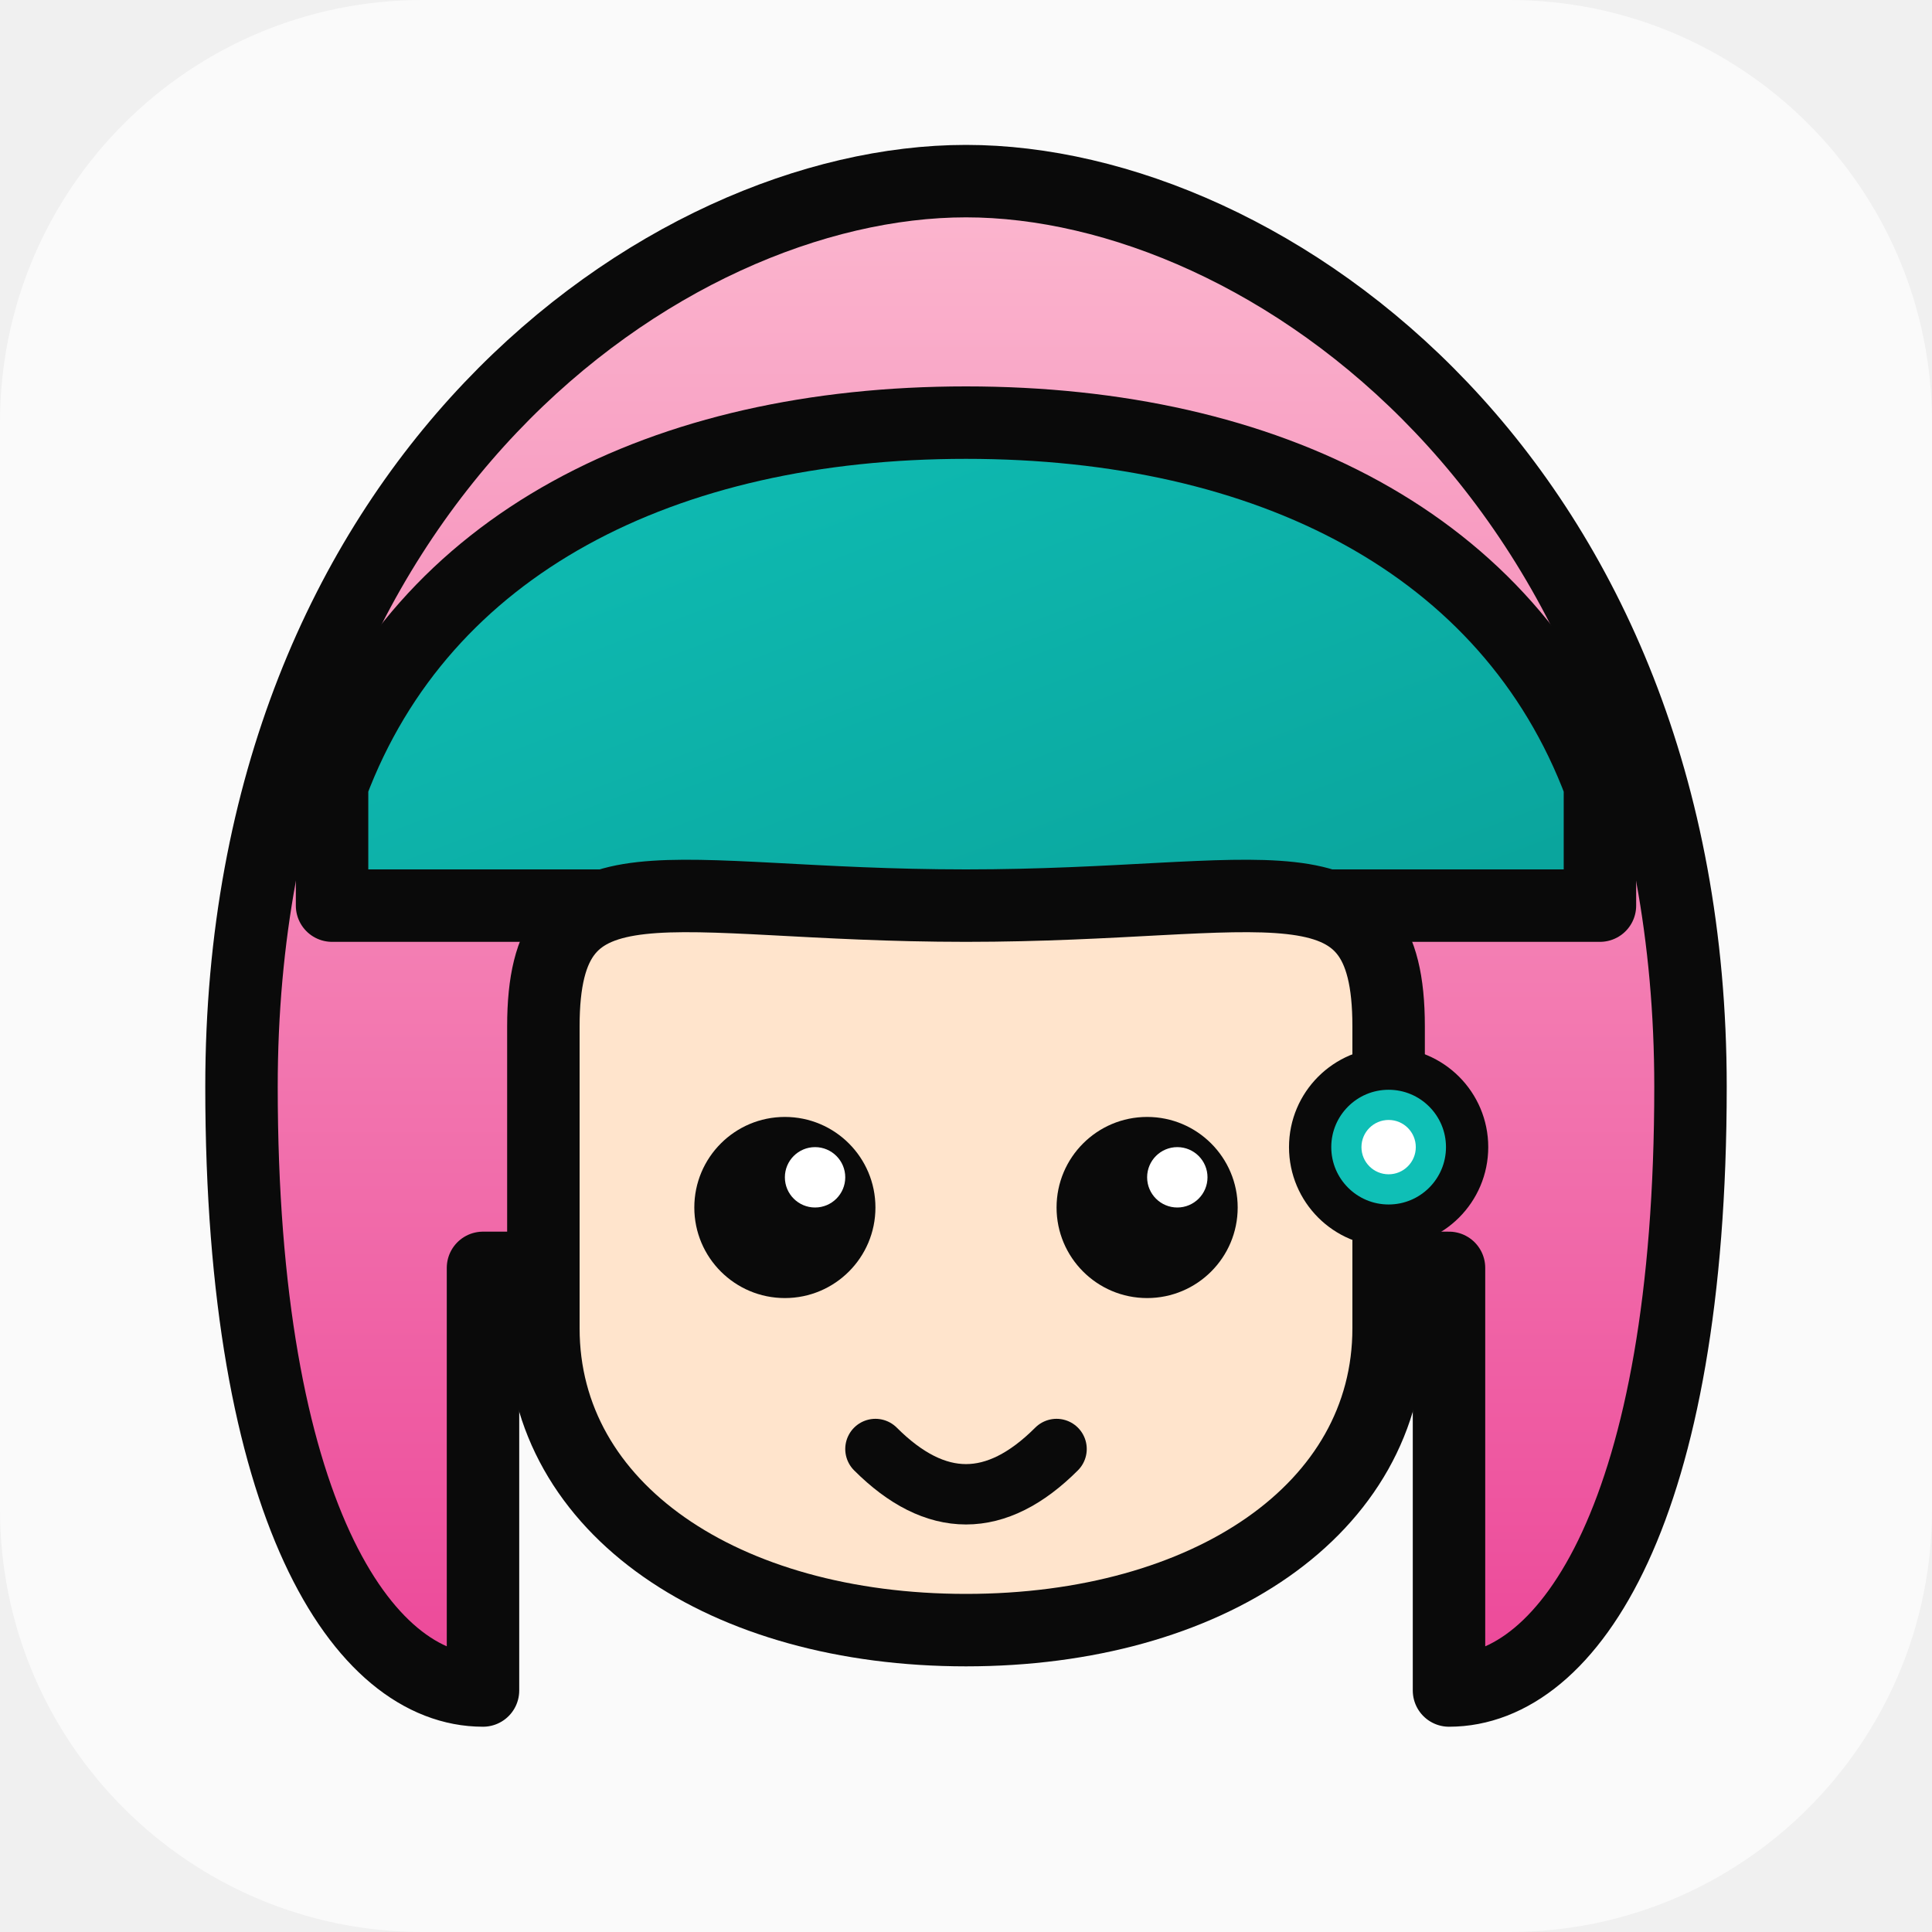
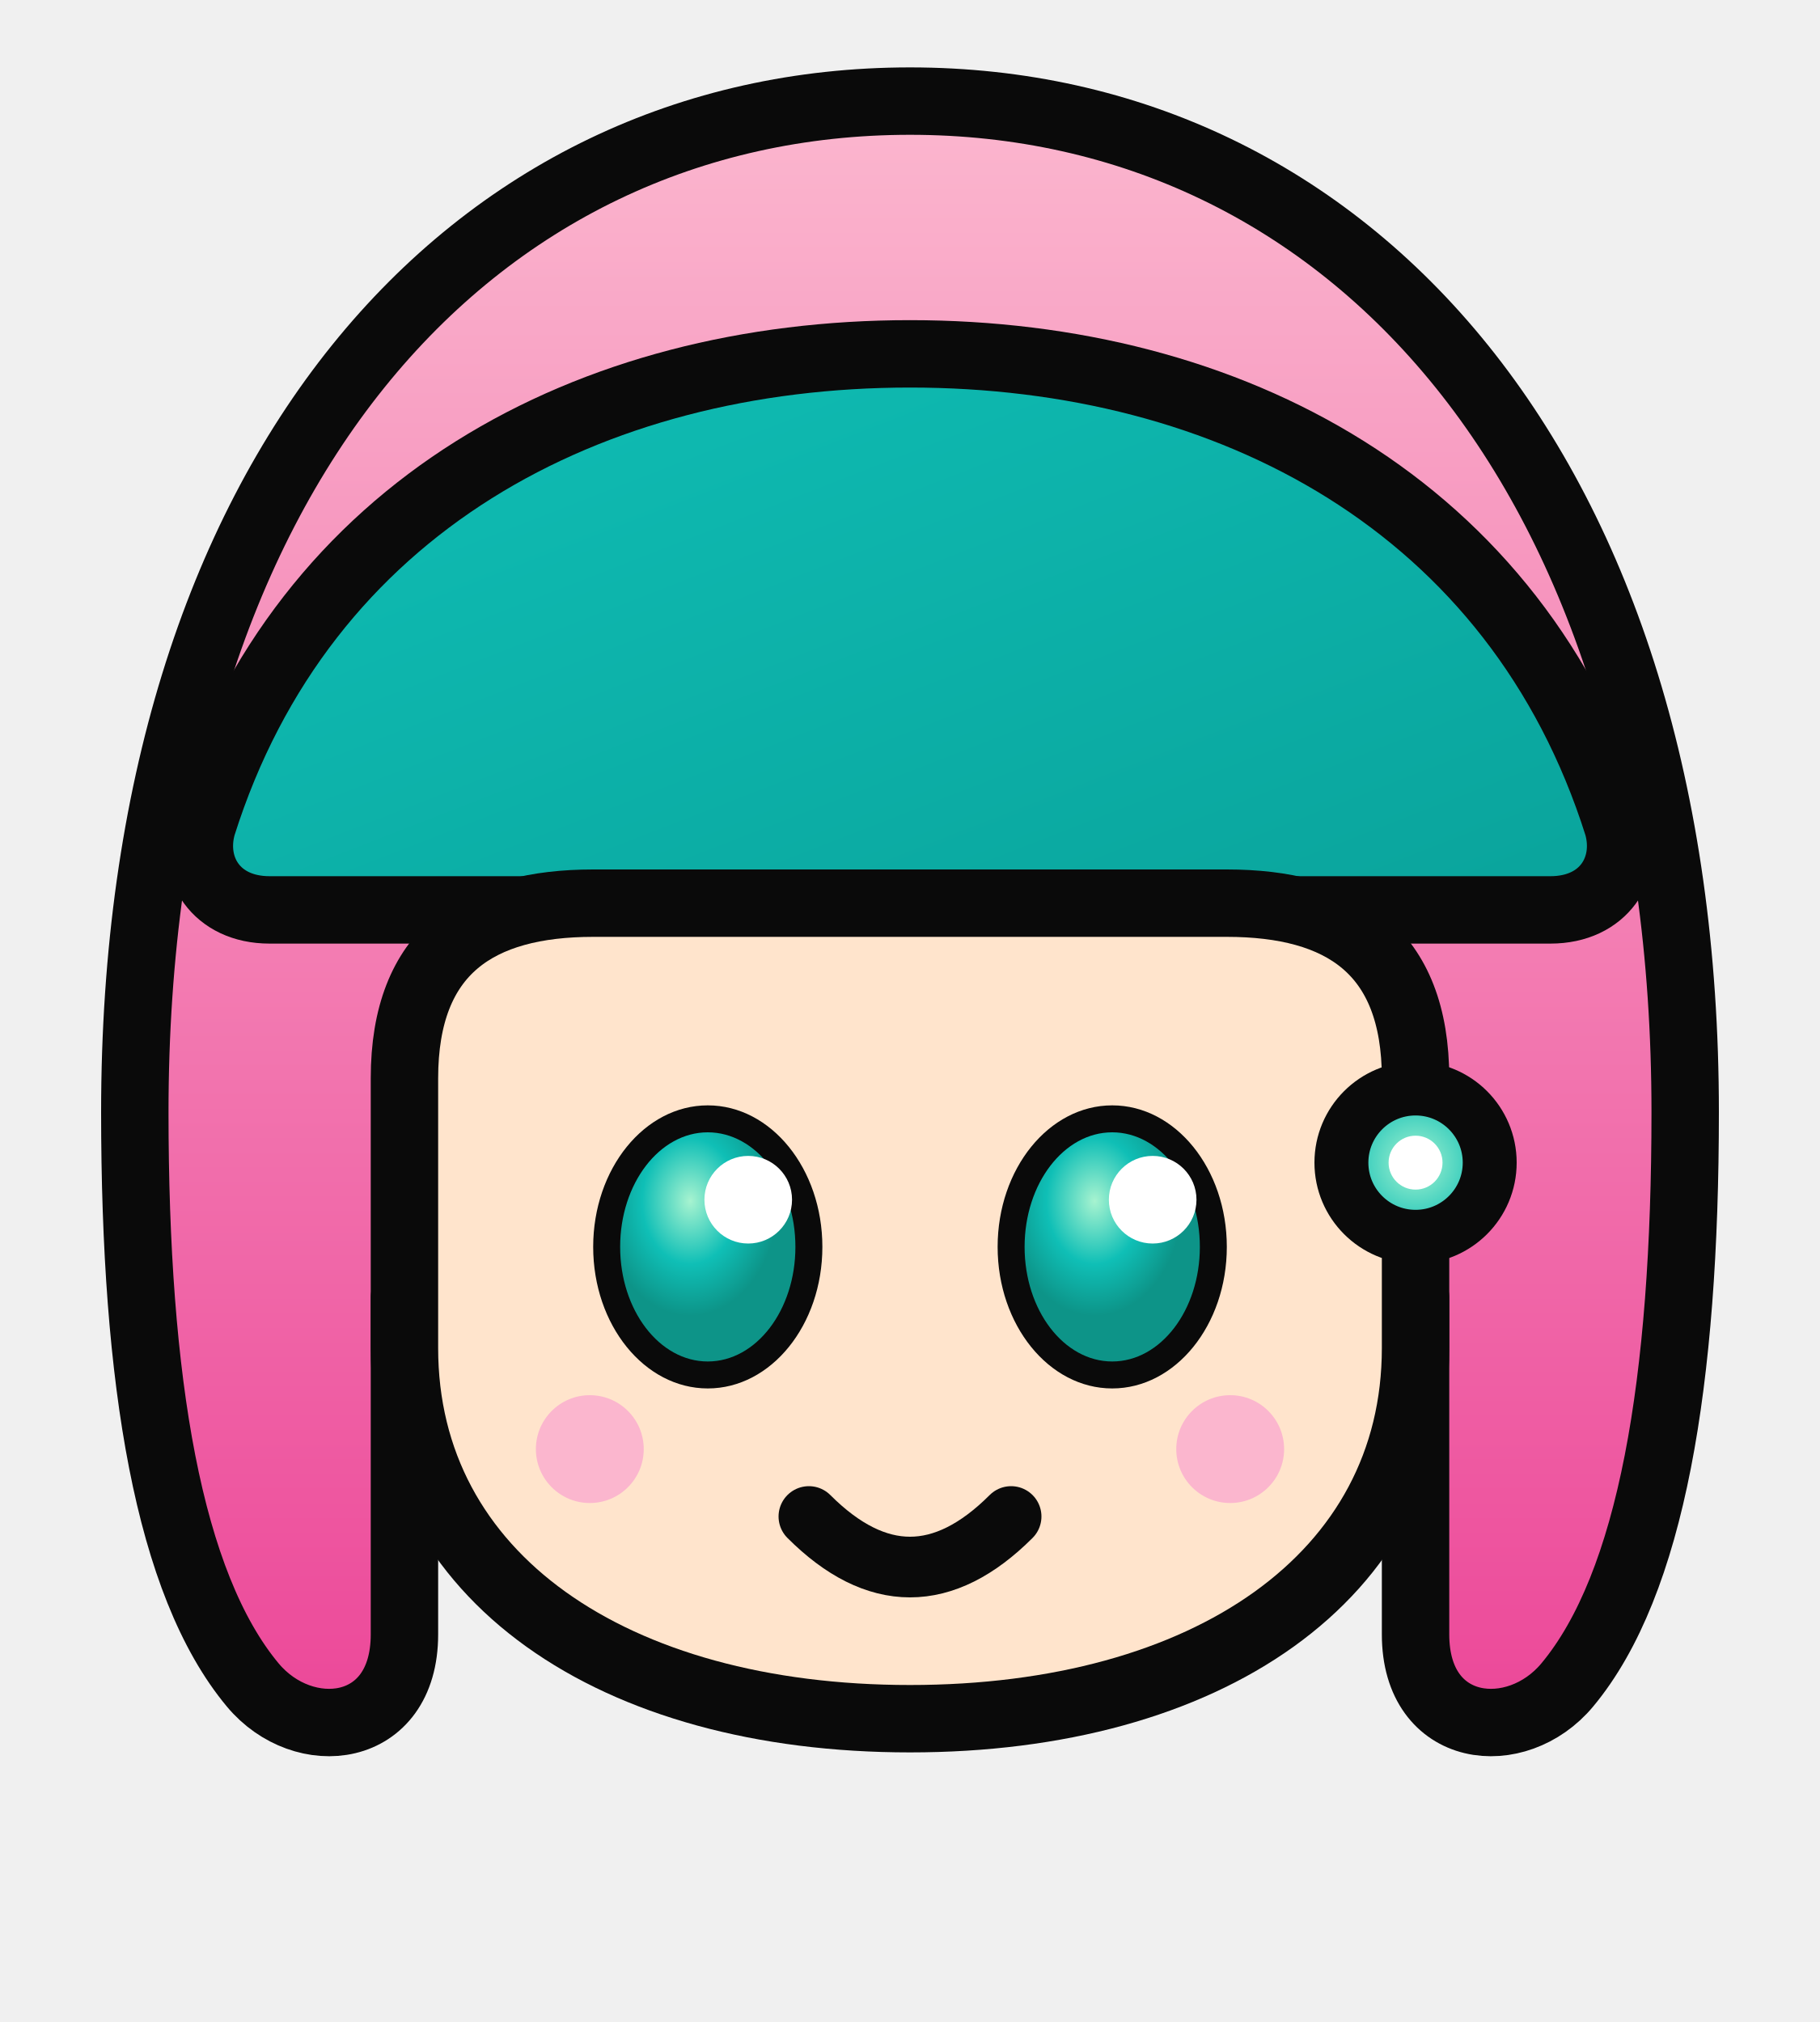
- <svg xmlns="http://www.w3.org/2000/svg" viewBox="0 0 64 64">
-   <defs>
-     <linearGradient id="fhair" x1="0" y1="0" x2="0" y2="1">
-       <stop offset="0%" stop-color="#fbb6ce" />
-       <stop offset="100%" stop-color="#ec4899" />
-     </linearGradient>
-     <linearGradient id="fband" x1="0" y1="0" x2="1" y2="1">
-       <stop offset="0%" stop-color="#0fbfb6" />
-       <stop offset="100%" stop-color="#0aa39b" />
-     </linearGradient>
-   </defs>
-   <rect x="0" y="0" width="64" height="64" rx="14" fill="#fafafa" />
-   <path d="M8 36 C 8 16, 22 6, 32 6 C 42 6, 56 16, 56 36 C 56 50, 52 56, 48 56 L 48 42 L 16 42 L 16 56 C 12 56, 8 50, 8 36 Z" fill="url(#fhair)" stroke="#0a0a0a" stroke-width="2.4" stroke-linejoin="round" />
-   <path d="M11 26 C 14 18, 22 14, 32 14 C 42 14, 50 18, 53 26 L 53 30 L 11 30 Z" fill="url(#fband)" stroke="#0a0a0a" stroke-width="2.4" stroke-linejoin="round" />
-   <path d="M18 34 C 18 28, 22 30, 32 30 C 42 30, 46 28, 46 34 L 46 44 C 46 50, 40 54, 32 54 C 24 54, 18 50, 18 44 Z" fill="#ffe4cc" stroke="#0a0a0a" stroke-width="2.4" stroke-linejoin="round" />
-   <circle cx="26" cy="40" r="3" fill="#0a0a0a" />
-   <circle cx="38" cy="40" r="3" fill="#0a0a0a" />
-   <circle cx="27" cy="39" r="1" fill="#fff" />
-   <circle cx="39" cy="39" r="1" fill="#fff" />
-   <path d="M29 48 Q 32 51 35 48" stroke="#0a0a0a" stroke-width="2" fill="none" stroke-linecap="round" />
-   <circle cx="46" cy="38" r="2.6" fill="#0fbfb6" stroke="#0a0a0a" stroke-width="1.4" />
-   <circle cx="46" cy="38" r="0.9" fill="#fff" />
+ <svg xmlns="http://www.w3.org/2000/svg" viewBox="5 17 54 60" role="img" aria-label="ThuraGirl">
+   <g transform="translate(0,14)">
+     <defs>
+       <linearGradient id="tg-hair" x1="0" y1="0" x2="0" y2="1">
+         <stop offset="0%" stop-color="#FBB6CE" />
+         <stop offset="100%" stop-color="#EC4899" />
+       </linearGradient>
+       <linearGradient id="tg-band" x1="0" y1="0" x2="1" y2="1">
+         <stop offset="0%" stop-color="#0FBFB6" />
+         <stop offset="100%" stop-color="#0AA39B" />
+       </linearGradient>
+       <radialGradient id="tg-dot" cx="0.5" cy="0.5">
+         <stop offset="0%" stop-color="#A7F3D0" />
+         <stop offset="100%" stop-color="#0FBFB6" />
+       </radialGradient>
+       <radialGradient id="tg-eye" cx="0.4" cy="0.3">
+         <stop offset="0%" stop-color="#A7F3D0" />
+         <stop offset="55%" stop-color="#0FBFB6" />
+         <stop offset="100%" stop-color="#0D9488" />
+       </radialGradient>
+     </defs>
+     <path d="M9 36 C 9 17, 19 6, 32 6 C 45 6, 55 17, 55 36 C 55 44, 54 50, 51.5 53 C 50 54.8, 47 54.5, 47 51.5 L 47 41.5 L 17 41.5 L 17 51.5 C 17 54.5, 14 54.8, 12.5 53 C 10 50, 9 44, 9 36 Z" fill="url(#tg-hair)" stroke="#0A0A0A" stroke-width="2" stroke-linejoin="round" />
+     <path d="M11 27.5 C 14 18, 22.5 13.5, 32 13.5 C 41.5 13.5, 50 18, 53 27.5 C 53.35 28.75, 52.6 30, 51 30 L 13 30 C 11.4 30, 10.65 28.75, 11 27.5 Z" fill="url(#tg-band)" stroke="#0A0A0A" stroke-width="2" stroke-linejoin="round" />
+     <path d="M17 35 C 17 31.2, 19.2 29.8, 22.6 29.8 L 41.4 29.8 C 44.8 29.8, 47 31.2, 47 35 L 47 43 C 47 49.8, 40.8 54, 32 54 C 23.2 54, 17 49.8, 17 43 Z" fill="#FFE4CC" stroke="#0A0A0A" stroke-width="2" stroke-linejoin="round" />
+     <ellipse cx="26" cy="40" rx="3.4" ry="4.2" fill="#0A0A0A" />
+     <ellipse cx="26" cy="40" rx="2.6" ry="3.4" fill="url(#tg-eye)" />
+     <circle cx="27.2" cy="38.6" r="1.3" fill="#FFFFFF" />
+     <ellipse cx="38" cy="40" rx="3.4" ry="4.2" fill="#0A0A0A" />
+     <ellipse cx="38" cy="40" rx="2.6" ry="3.4" fill="url(#tg-eye)" />
+     <circle cx="39.2" cy="38.6" r="1.3" fill="#FFFFFF" />
+     <circle cx="22.5" cy="46" r="1.6" fill="#FBB6CE" />
+     <circle cx="41.5" cy="46" r="1.6" fill="#FBB6CE" />
+     <path d="M29 48 Q 32 51 35 48" stroke="#0A0A0A" stroke-width="1.8" fill="none" stroke-linecap="round" />
+     <circle cx="47" cy="37.5" r="2.2" fill="url(#tg-dot)" stroke="#0A0A0A" stroke-width="1.6" />
+     <circle cx="47" cy="37.5" r="0.8" fill="#FFFFFF" />
+   </g>
</svg>
